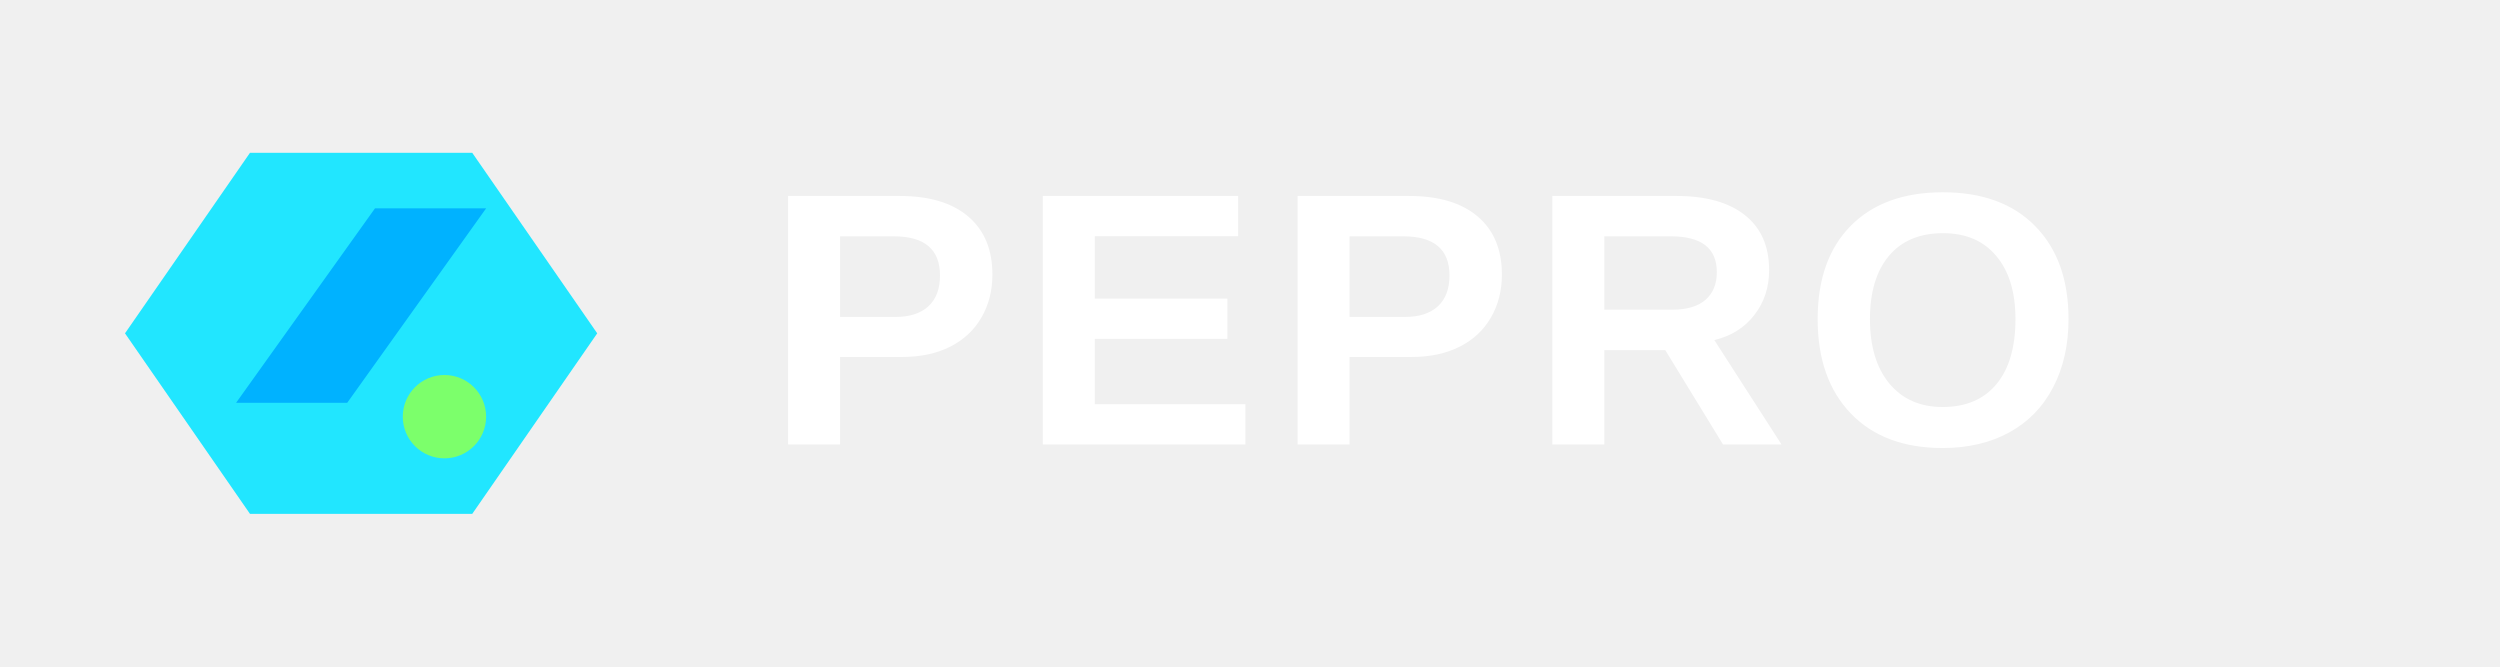
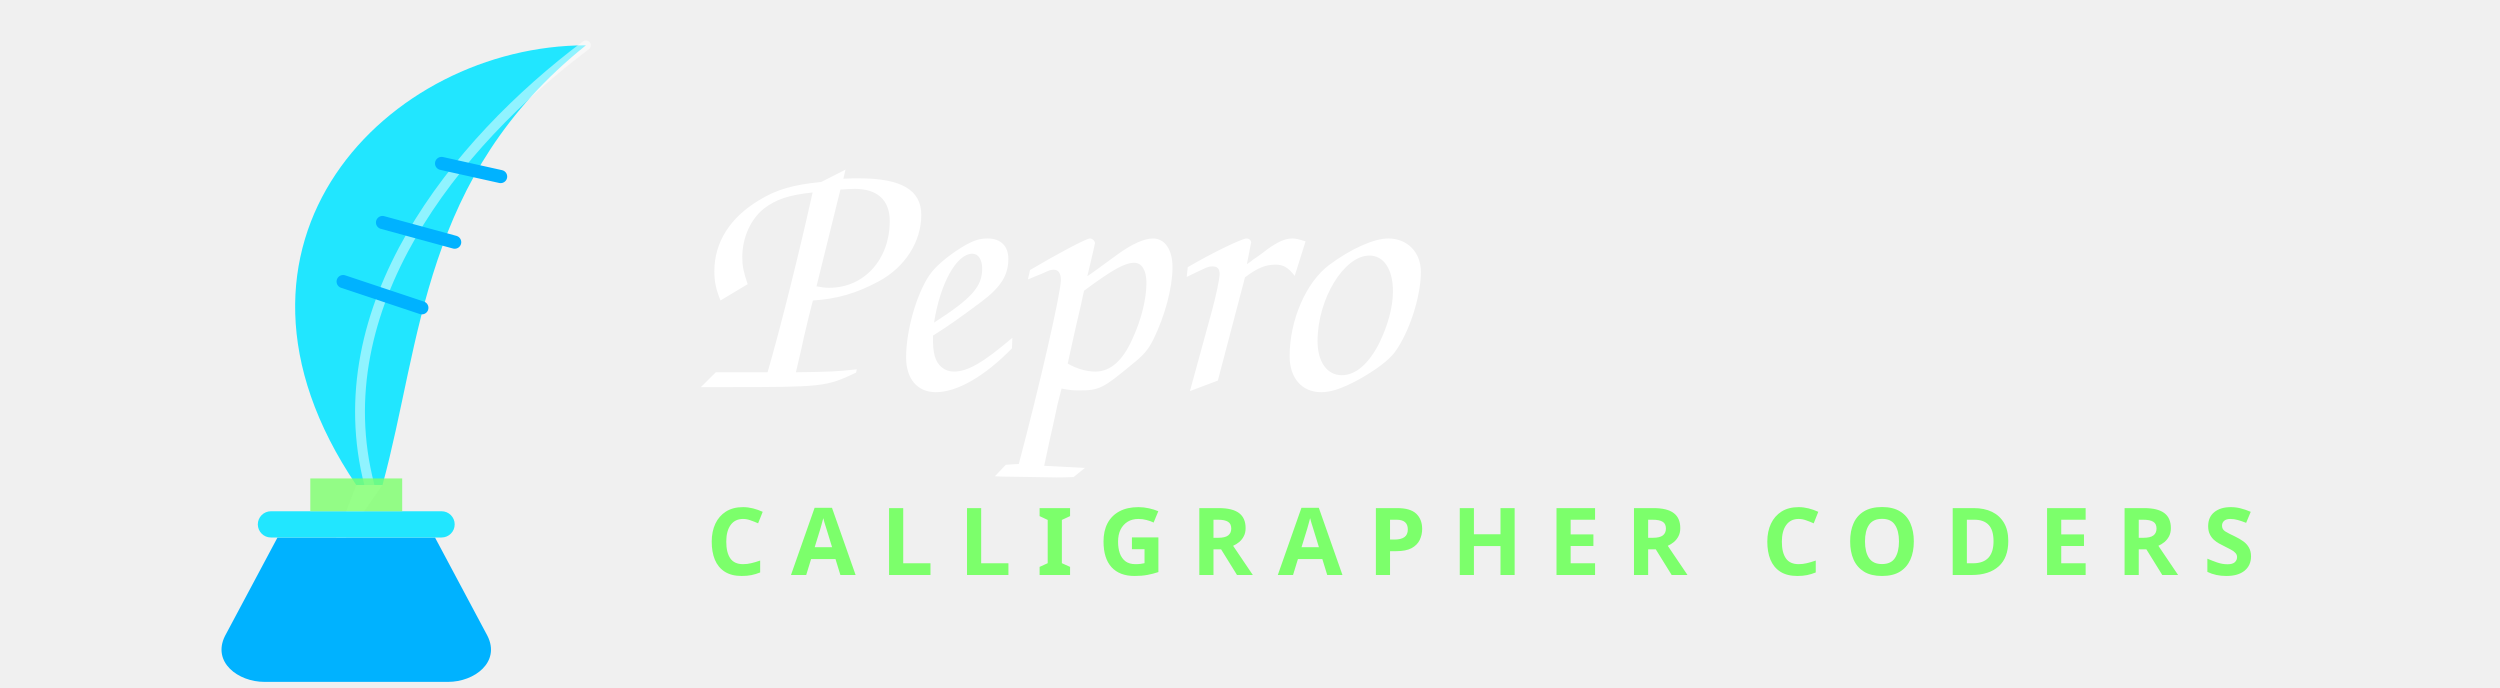
- <svg xmlns="http://www.w3.org/2000/svg" width="360" height="96" viewBox="0 0 360 96" fill="none">
-   <rect x="0" y="0" width="360" height="96" fill="none" />
-   <g>
-     <polygon points="18,48 36,22 68,22 86,48 68,74 36,74" fill="#21E6FF" />
-     <polygon points="34,58 54,30 70,30 50,58" fill="#00B2FF" />
-     <circle cx="64" cy="60" r="6" fill="#7CFF6B" />
+ <svg xmlns="http://www.w3.org/2000/svg" width="400" height="110" viewBox="0 0 400 110" fill="none">
+   <g transform="translate(15, 2) scale(1.05)">
+     <path d="M 40 72 C 15 35 45 5 75 5 C 50 25 50 50 44 72 Z" fill="#21E6FF" />
+     <path d="M 42 72 C 35 45 55 20 75 5" stroke="#FFFFFF" stroke-width="1.5" stroke-linecap="round" fill="none" opacity="0.5" />
+     <path d="M 50 45 L 38 41" stroke="#00B2FF" stroke-width="2" stroke-linecap="round" fill="none" />
+     <path d="M 55 35 L 44 32" stroke="#00B2FF" stroke-width="2" stroke-linecap="round" fill="none" />
+     <path d="M 62 25 L 53 23" stroke="#00B2FF" stroke-width="2" stroke-linecap="round" fill="none" />
+     <path d="M 40 72 L 35 85 L 44 72 Z" fill="#FFFFFF" opacity="0.9" />
+     <path d="M 28 80 L 20 95 C 18 99 22 102 26 102 L 54 102 C 58 102 62 99 60 95 L 52 80 Z" fill="#00B2FF" />
+     <rect x="25" y="76" width="30" height="4" rx="2" fill="#21E6FF" />
+     <rect x="33" y="71" width="14" height="5" fill="#7CFF6B" opacity="0.8" />
  </g>
-   <text x="110" y="64" fill="#FFFFFF" font-family="Poppins, Montserrat, Arial, sans-serif" font-size="52" font-weight="700" letter-spacing="2">PEPRO</text>
+   <text x="110" y="62" fill="#FFFFFF" font-family="'Brush Script MT', 'Great Vibes', 'Dancing Script', cursive, Georgia, serif" font-size="58" font-style="italic" font-weight="500">Pepro</text>
+   <text x="113" y="92" fill="#7CFF6B" font-family="Poppins, Montserrat, sans-serif" font-size="15" font-weight="600" letter-spacing="4">CALLIGRAPHER CODERS</text>
</svg>
